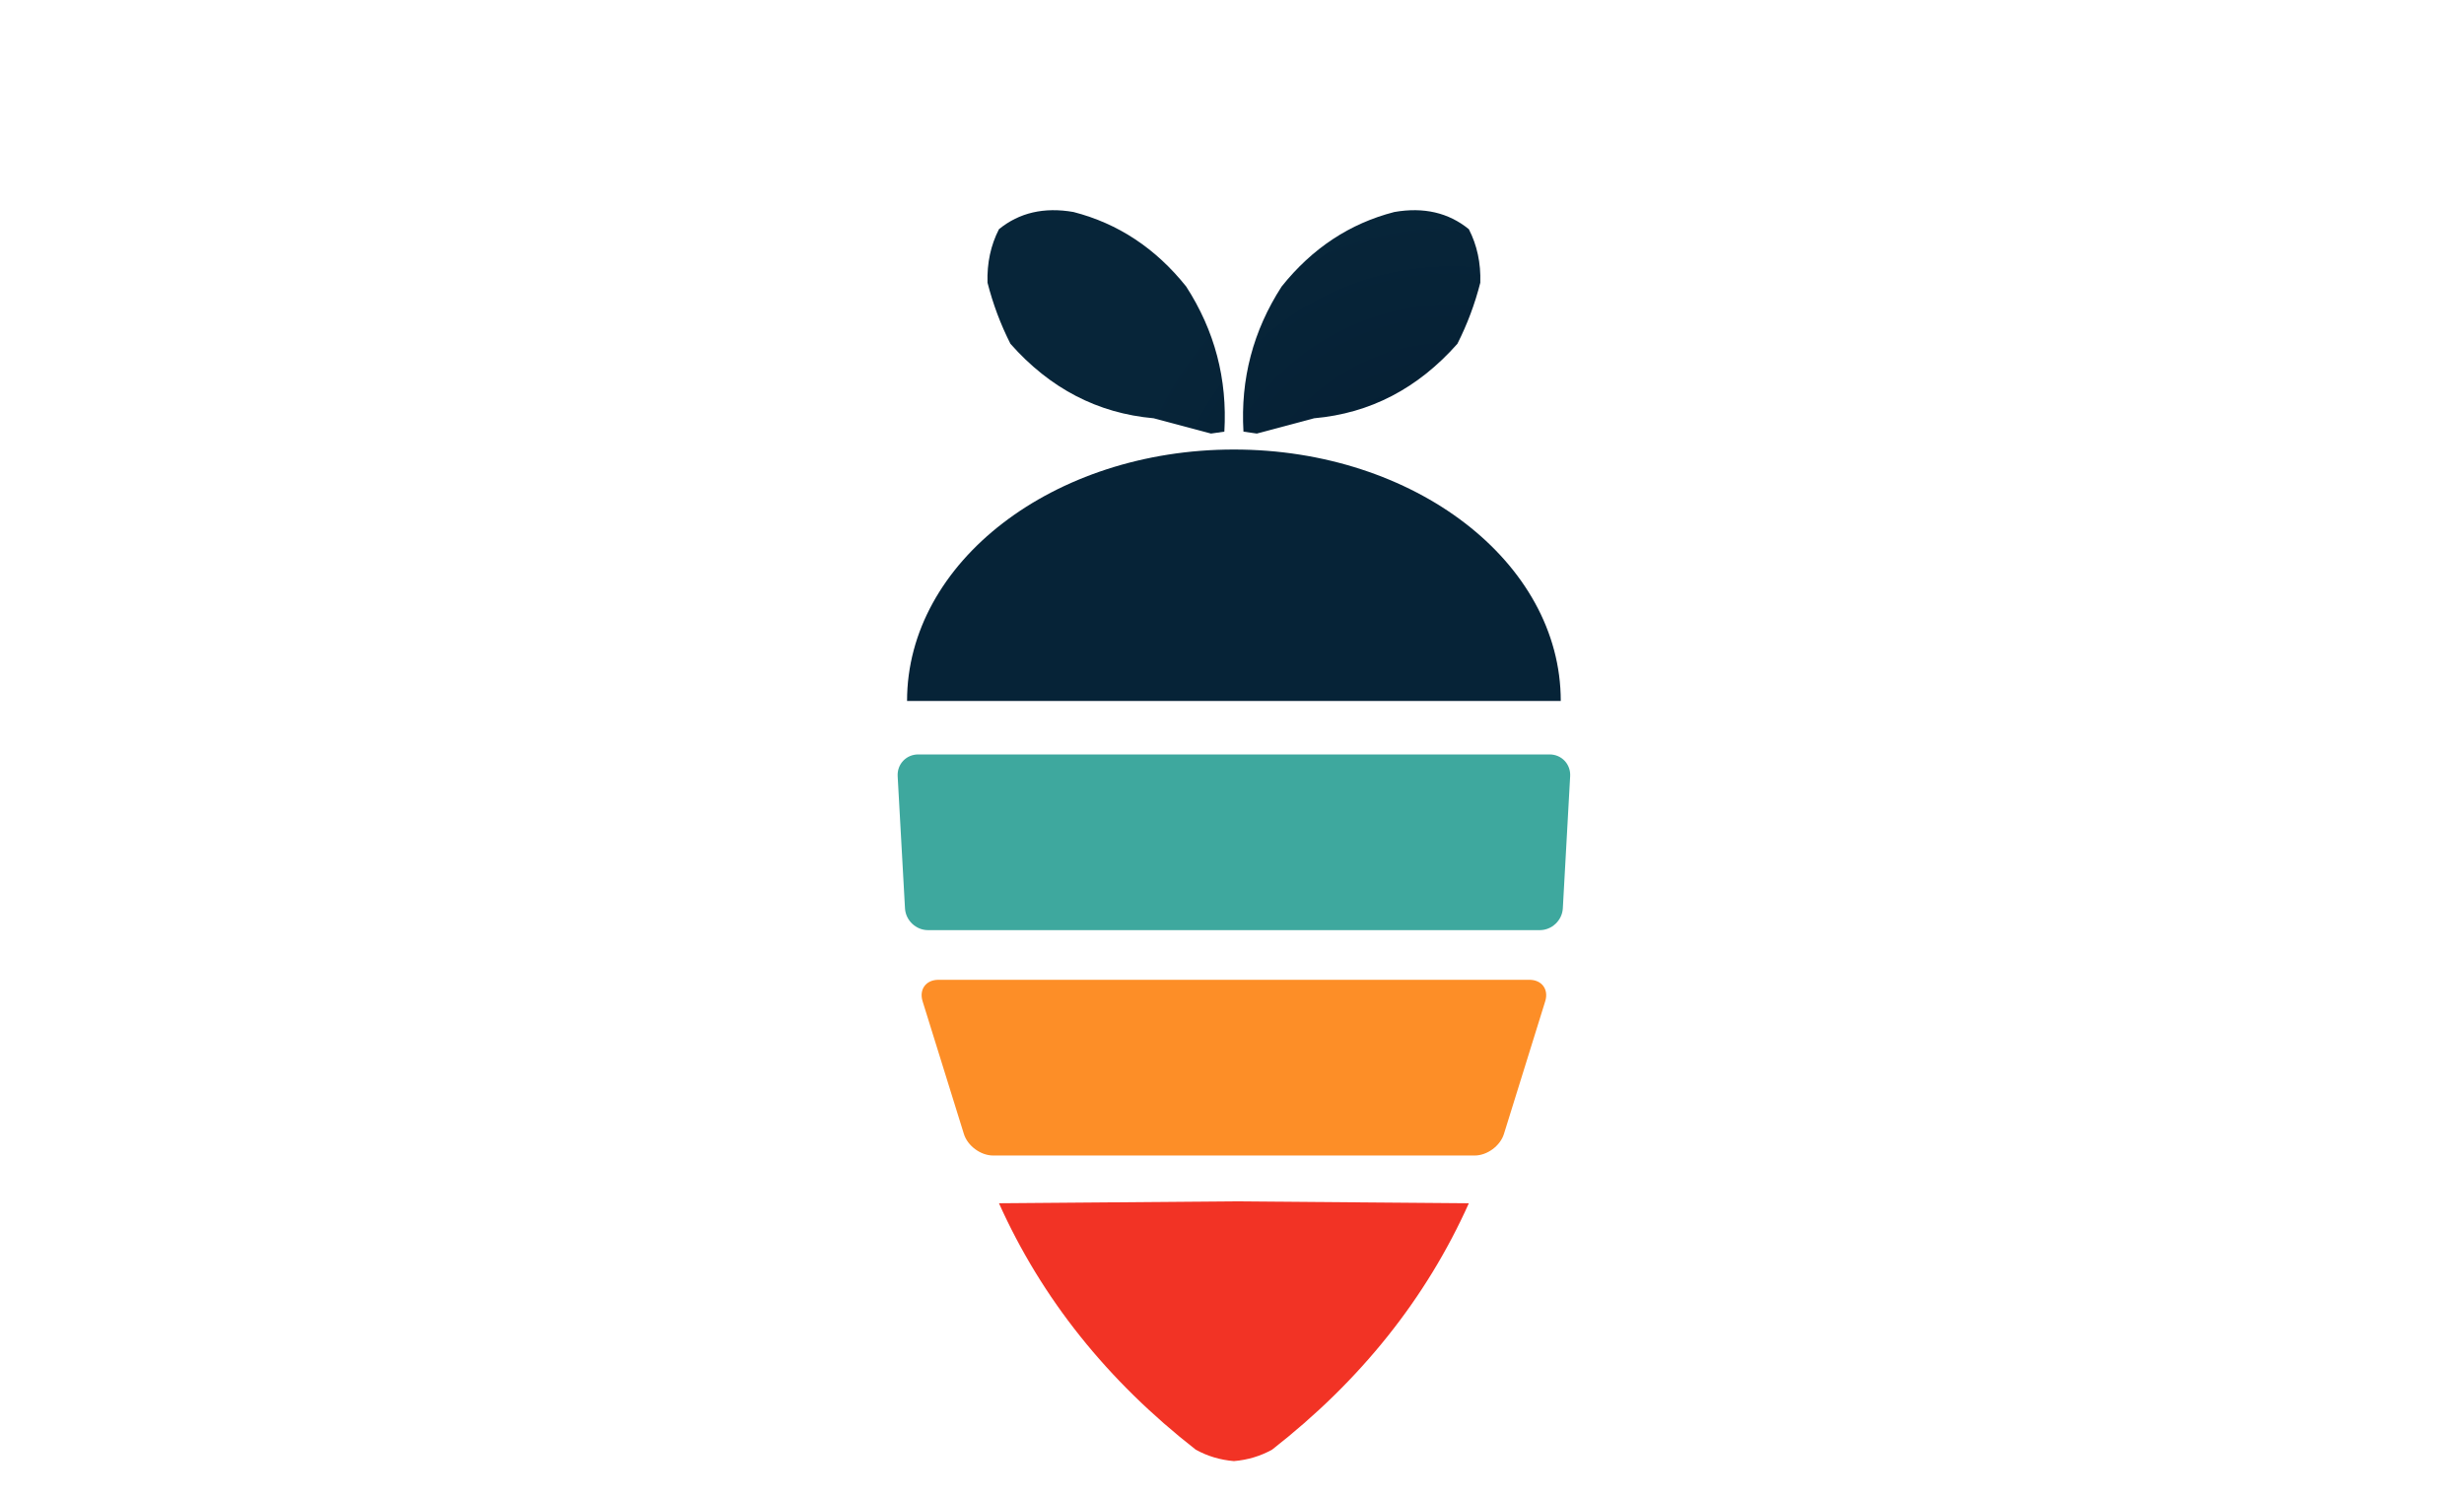
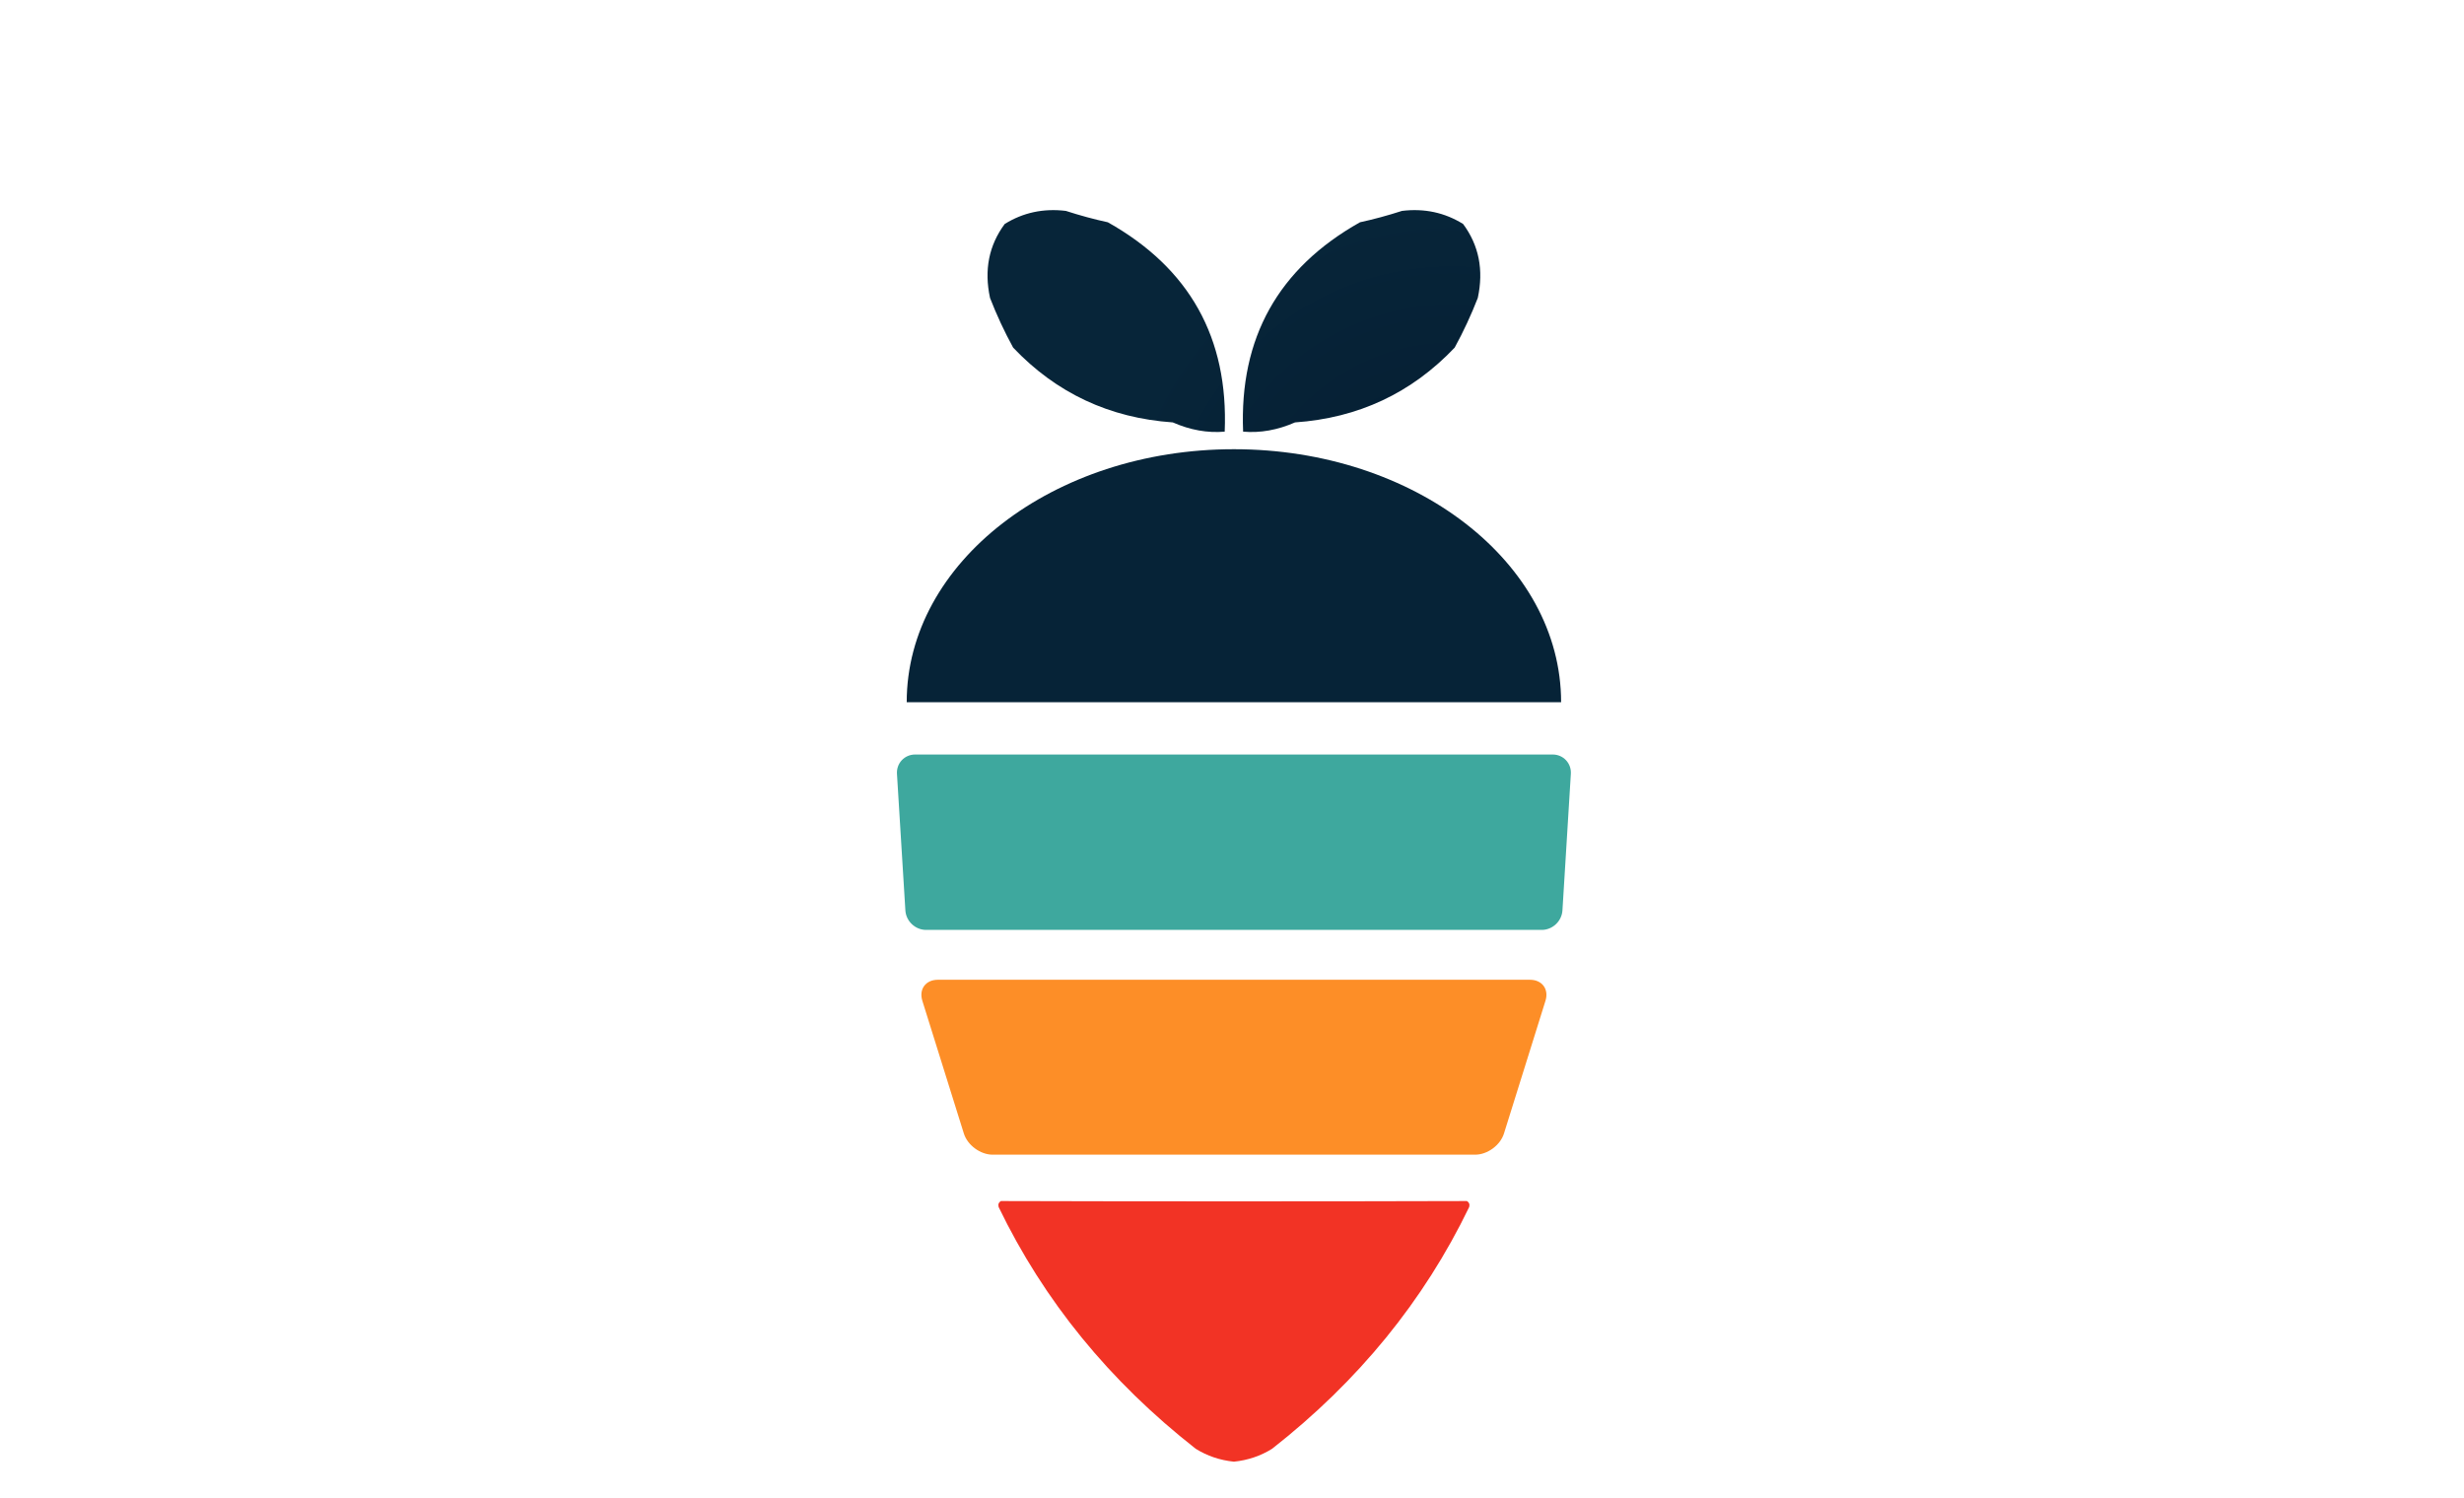
<svg xmlns="http://www.w3.org/2000/svg" viewBox="0 0 645 392" width="645" height="392">
  <defs>
    <radialGradient id="g0" gradientUnits="userSpaceOnUse" cx="380.11" cy="144.67" r="89.95">
      <stop offset="0" stop-color="#041c31" />
      <stop offset="1" stop-color="#072539" />
    </radialGradient>
  </defs>
-   <path fill="#062337" d="M237.44 183.5 C237.44 147.15 275.75 117.68 323 117.68 C370.25 117.68 408.56 147.15 408.56 183.5 Z" />
-   <path fill="#3EA89E" d="M323 197.5 L405.63 197.5 C408.78 197.5 411.19 200.05 411.02 203.19 L409.1 237.81 C408.92 240.95 406.23 243.5 403.08 243.5 L323 243.5 L242.92 243.5 C239.77 243.5 237.08 240.95 236.9 237.81 L234.98 203.19 C234.81 200.05 237.22 197.5 240.37 197.5 L323 197.5 Z" />
-   <path fill="#FD8E27" d="M323 256.5 L400.35 256.5 C403.61 256.5 405.46 259.02 404.49 262.13 L393.68 296.87 C392.71 299.98 389.29 302.5 386.03 302.5 L323 302.5 L259.97 302.5 C256.71 302.5 253.29 299.98 252.32 296.87 L241.51 262.13 C240.54 259.02 242.39 256.5 245.65 256.5 L323 256.5 Z" />
-   <path fill="#F23325" d="M323 314.5 L384.5 315 Q367.72 352.4 333 379.5 Q328.43 382.04 323 382.5 Q317.57 382.04 313 379.5 Q278.28 352.4 261.5 315 L323 314.5 Z" />
-   <path fill="url(#g0)" d="M329 113.5 L325.5 113 Q324.29 92.35 335.5 75 Q347.49 60 365 55.5 Q376.51 53.49 384.5 60 Q387.73 66.28 387.5 74 Q385.37 82.36 381.5 90 Q365.98 107.55 344 109.5 Q336.5 111.5 329 113.5 Z" />
-   <path fill="url(#g0)" d="M 317 113.5 L 320.5 113 Q 321.71 92.35 310.5 75 Q 298.51 60 281 55.5 Q 269.49 53.49 261.5 60 Q 258.27 66.28 258.5 74 Q 260.63 82.36 264.5 90 Q 280.02 107.55 302 109.5 Q 309.5 111.5 317 113.5 Z" />
+   <path fill="#062337" d="M237.35 183.83 C237.35 147.25 275.69 117.6 323 117.6 C370.31 117.6 408.65 147.25 408.65 183.83 Z" />
+   <path fill="#3EA89E" d="M323 197.52 L406.42 197.52 C409.23 197.52 411.38 199.8 411.2 202.61 L409 238.35 C408.82 241.17 406.4 243.44 403.58 243.44 L323 243.44 L242.42 243.44 C239.6 243.44 237.18 241.17 237 238.35 L234.8 202.61 C234.62 199.8 236.77 197.52 239.58 197.52 L323 197.52 Z" />
+   <path fill="#FD8E27" d="M323 256.49 L400.49 256.49 C403.69 256.49 405.51 258.97 404.55 262.02 L393.69 296.75 C392.73 299.81 389.36 302.28 386.16 302.28 L323 302.28 L259.84 302.28 C256.64 302.28 253.27 299.81 252.31 296.75 L241.45 262.02 C240.49 258.97 242.31 256.49 245.51 256.49 L323 256.49 Z" />
+   <path fill="#F23325" d="M323 314.5 Q353.53 314.51 384 314.42 Q384.88 314.97 384.58 316 Q366.85 352.75 333 379.27 Q328.48 382.09 323 382.65 Q317.52 382.09 313 379.27 Q279.15 352.75 261.42 316 Q261.12 314.97 262 314.42 Q292.47 314.51 323 314.5 Z" />
+   <path fill="url(#g0)" d="M325.41 113 Q323.9 76.23 356 58.19 Q361.4 57.02 367 55.21 Q375.79 54.15 383 58.64 Q389.21 67.02 386.84 78 Q384.25 84.67 380.79 91 Q363.83 108.86 339 110.58 Q332.13 113.59 325.41 113 Z" />
+   <path fill="url(#g0)" d="M 320.59 113 Q 322.1 76.23 290 58.19 Q 284.6 57.02 279 55.21 Q 270.21 54.15 263 58.64 Q 256.79 67.02 259.16 78 Q 261.75 84.67 265.21 91 Q 282.17 108.86 307 110.58 Q 313.87 113.59 320.59 113 Z" />
</svg>
